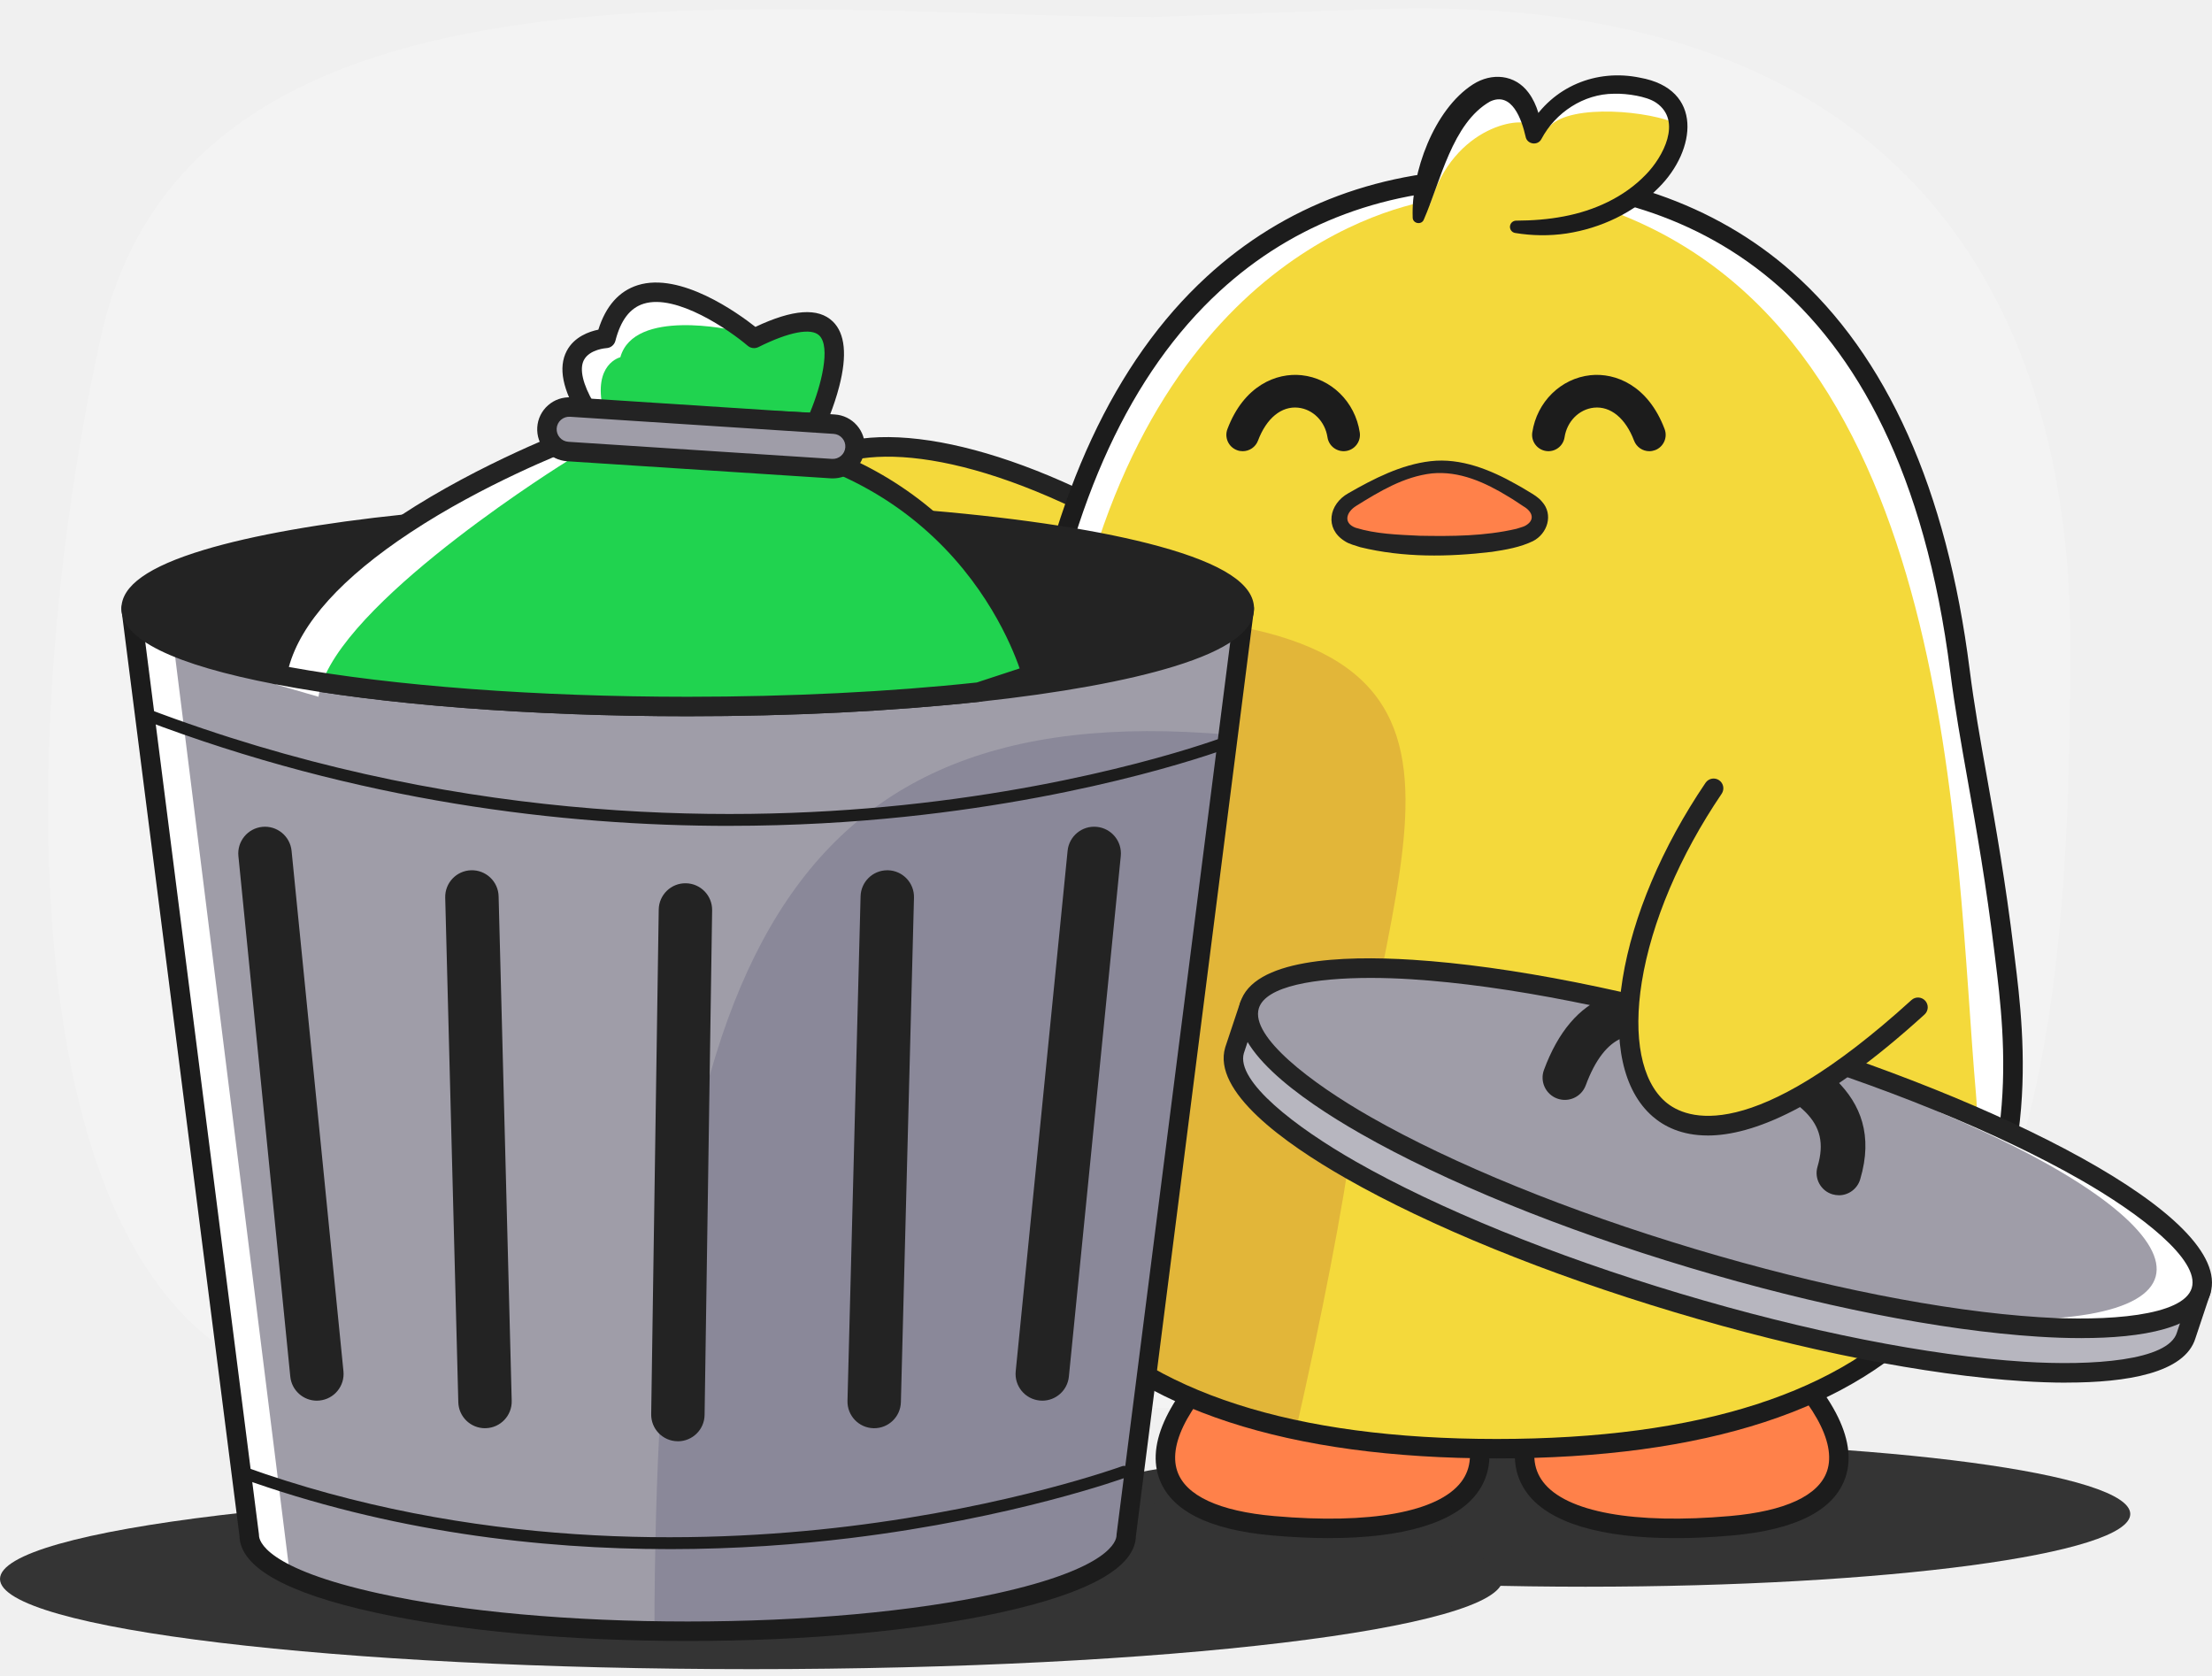
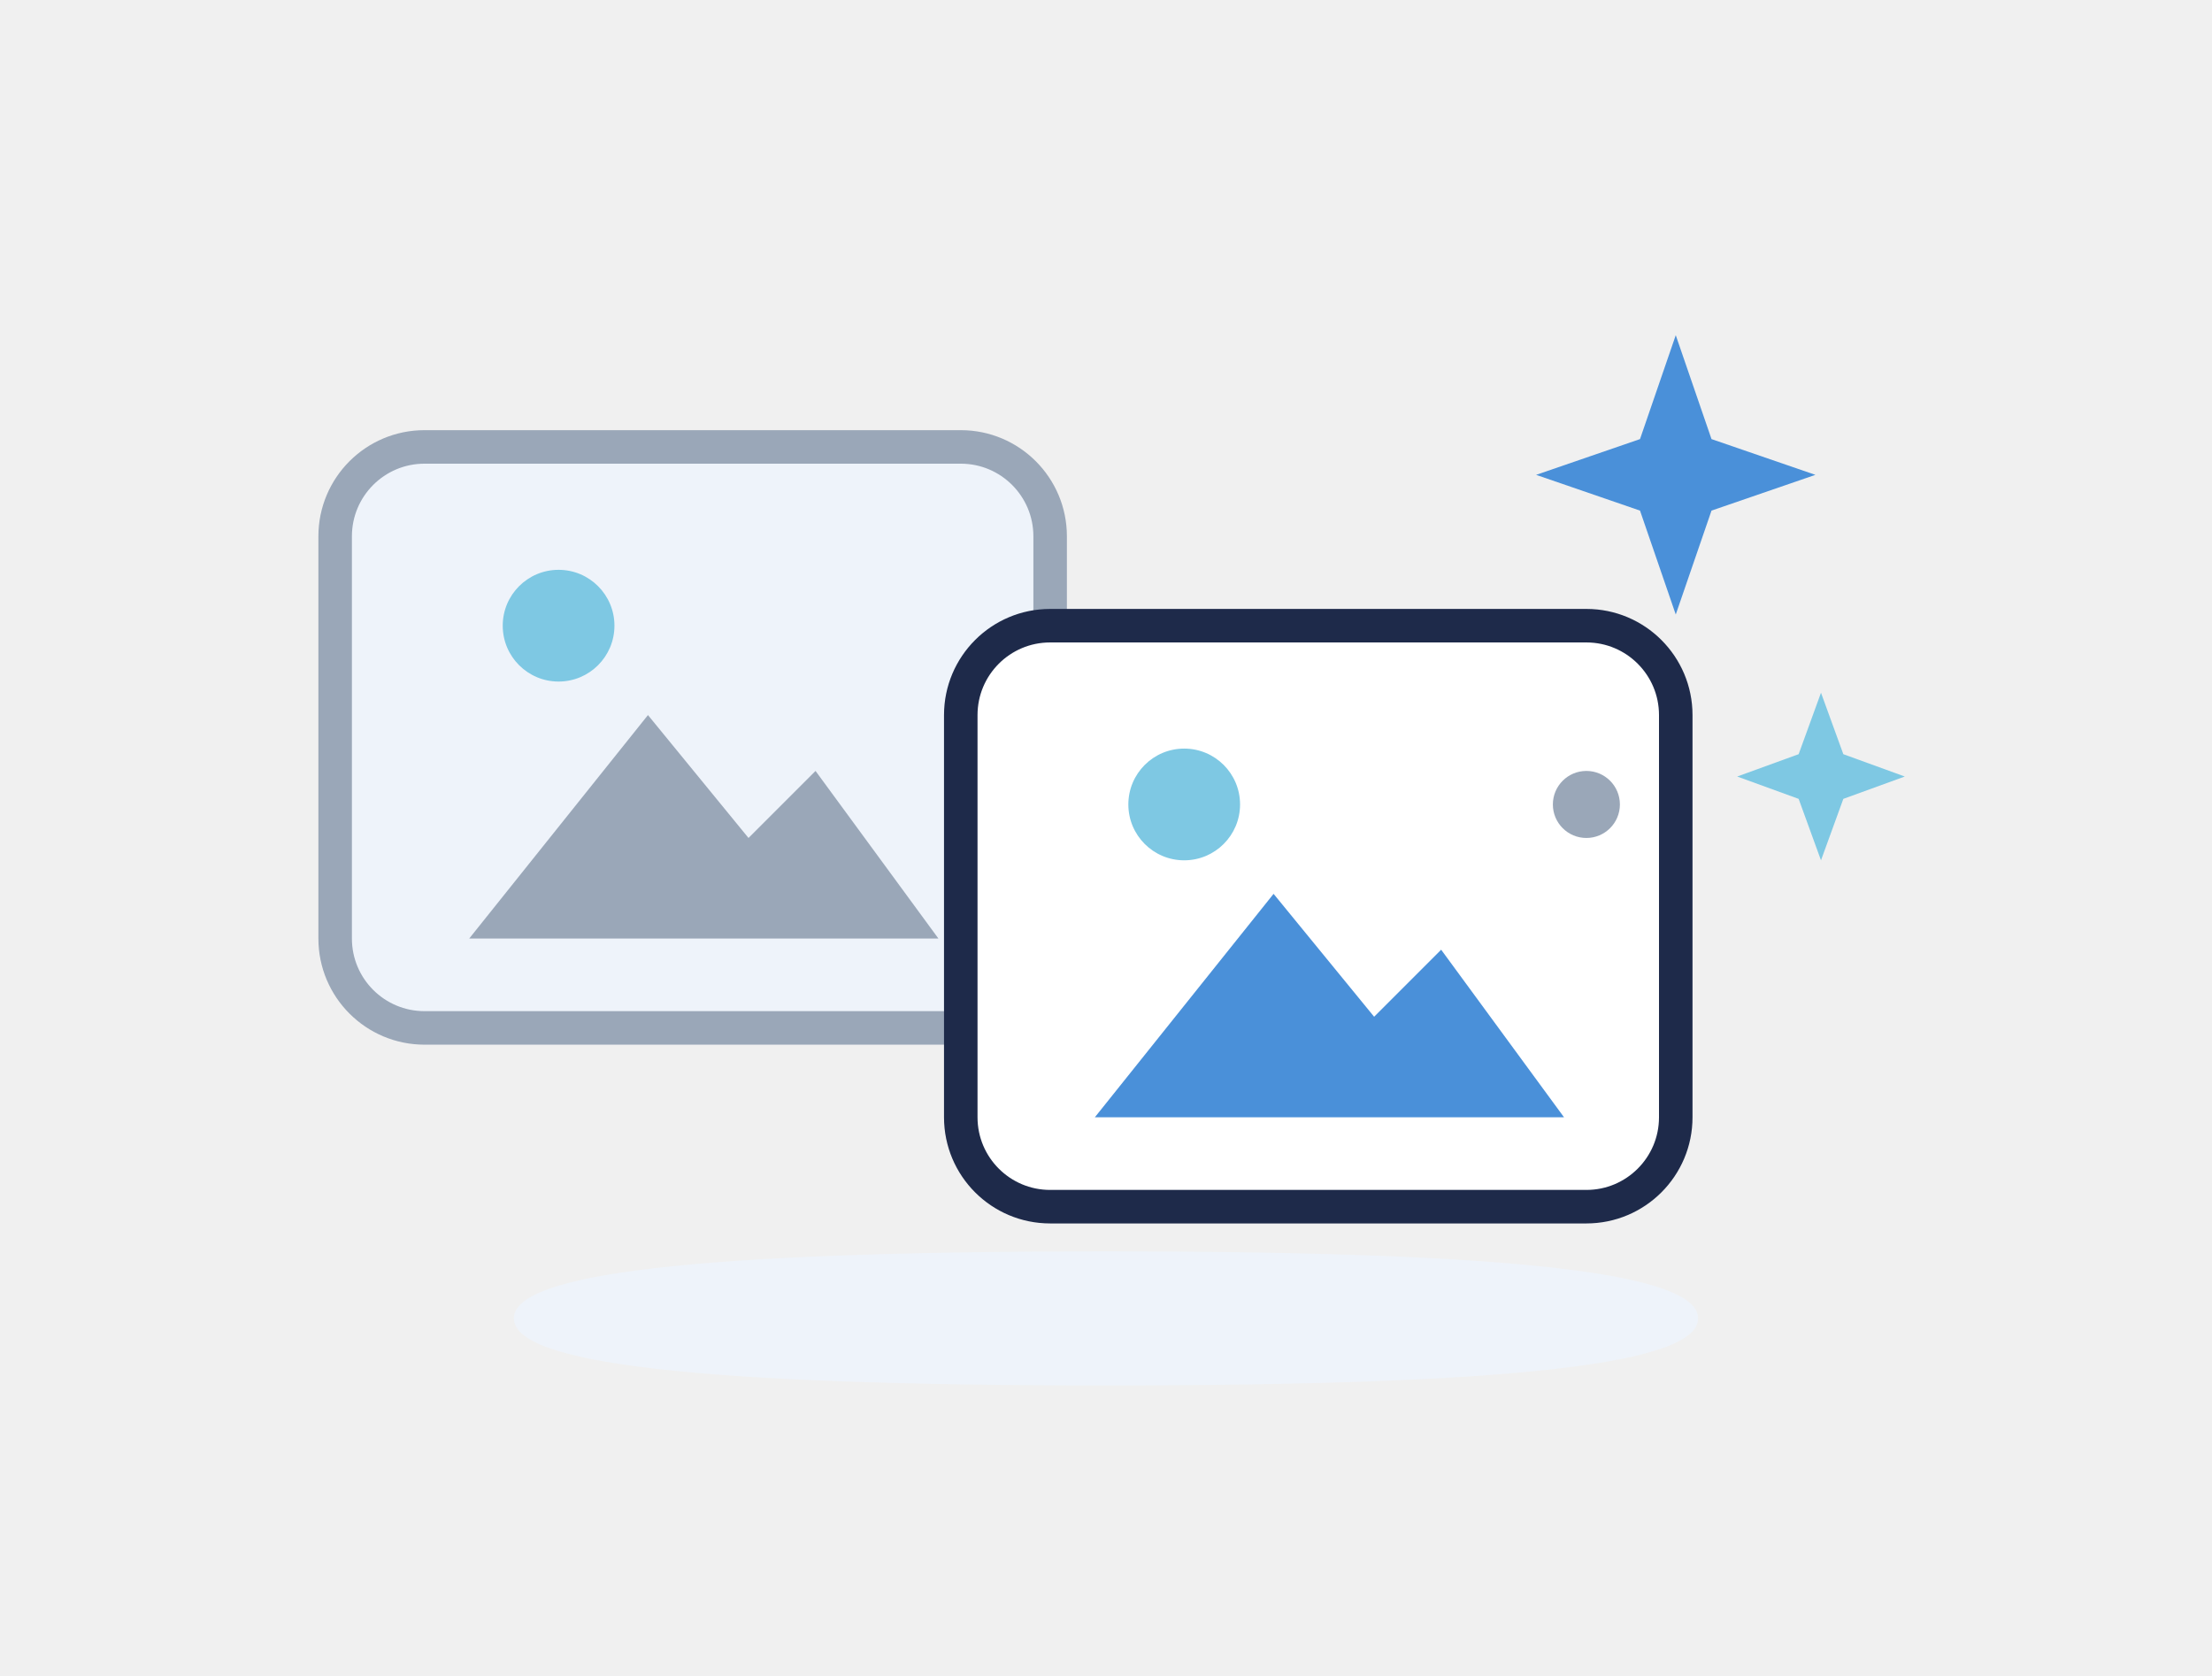
<svg xmlns="http://www.w3.org/2000/svg" width="198" height="150" viewBox="0 0 198 150" fill="none">
-   <path opacity="0.2" d="M103.208 1.519C70.059 1.519 17.083 -6.285 9.022 30.196C0.958 66.68 0.325 122.498 30.894 124.356C61.463 126.213 136.678 126.856 160.318 124.356C183.957 121.855 185.312 83.246 185.312 57.388C185.312 31.53 174.179 -0.973 123.125 0.817C107.034 1.383 103.21 1.519 103.21 1.519H103.208Z" fill="white" />
-   <path d="M141.928 142.014C168.856 142.014 190.684 139.1 190.684 135.504C190.684 131.909 168.856 128.995 141.928 128.995C115.001 128.995 93.172 131.909 93.172 135.504C93.172 139.1 115.001 142.014 141.928 142.014Z" fill="#343434" />
-   <path d="M67.254 149.392C104.397 149.392 134.508 145.779 134.508 141.321C134.508 136.864 104.397 133.251 67.254 133.251C30.11 133.251 0 136.864 0 141.321C0 145.779 30.11 149.392 67.254 149.392Z" fill="#343434" />
-   <path d="M111.039 120.086C101.394 128.801 101.925 135.497 113.988 136.559C126.051 137.622 134.713 135.151 131.923 127.605C129.159 120.086 111.039 120.086 111.039 120.086Z" fill="#FF814A" />
-   <path d="M118.989 137.665C117.408 137.665 115.71 137.585 113.909 137.428C108.141 136.921 104.71 135.165 103.722 132.21C102.595 128.852 104.923 124.436 110.452 119.438C110.612 119.294 110.822 119.212 111.037 119.212C111.802 119.212 129.801 119.305 132.739 127.303C133.675 129.829 133.483 131.982 132.173 133.698C130.186 136.299 125.584 137.662 118.989 137.662V137.665ZM111.369 120.963C106.642 125.299 104.514 129.088 105.375 131.657C106.113 133.86 109.118 135.258 114.063 135.691C122.635 136.445 128.733 135.335 130.789 132.643C131.727 131.416 131.828 129.869 131.105 127.908C128.778 121.574 113.803 121.011 111.372 120.963H111.369Z" fill="#1C1C1C" />
-   <path d="M157.878 120.086C167.523 128.801 166.992 135.497 154.929 136.559C142.866 137.622 134.204 135.151 136.994 127.605C139.757 120.086 157.878 120.086 157.878 120.086Z" fill="#FF814A" />
-   <path d="M149.927 137.665C143.332 137.665 138.73 136.302 136.743 133.701C135.433 131.984 135.241 129.832 136.177 127.303C139.115 119.305 157.114 119.215 157.879 119.215C158.094 119.215 158.304 119.295 158.464 119.441C163.993 124.436 166.321 128.852 165.194 132.213C164.203 135.168 160.775 136.921 155.007 137.431C153.205 137.591 151.508 137.668 149.927 137.668V137.665ZM157.547 120.963C155.116 121.011 140.141 121.574 137.813 127.906C137.088 129.867 137.192 131.416 138.13 132.641C140.186 135.332 146.281 136.446 154.855 135.688C159.8 135.253 162.803 133.858 163.544 131.655C164.405 129.088 162.277 125.297 157.55 120.961L157.547 120.963Z" fill="#1C1C1C" />
-   <path d="M100.616 46.805C80.29 35.603 65.318 38.709 71.74 52.832L100.616 46.805Z" fill="#F4D93B" />
-   <path d="M71.743 53.703C71.411 53.703 71.095 53.514 70.948 53.193C68.023 46.763 69.66 43.33 71.546 41.584C76.398 37.091 87.975 38.842 101.039 46.043C101.462 46.274 101.616 46.805 101.382 47.228C101.148 47.65 100.619 47.802 100.197 47.571C86.102 39.801 76.247 39.61 72.731 42.865C70.077 45.323 71.161 49.446 72.537 52.473C72.737 52.911 72.543 53.429 72.104 53.629C71.987 53.682 71.865 53.708 71.743 53.708V53.703Z" fill="#232323" />
-   <path d="M174.283 115.362C168.265 123.375 156.484 129.659 133.976 129.659C131.848 129.659 129.815 129.604 127.876 129.495C123.46 129.247 119.517 128.729 116.001 127.985C101.956 125.015 94.7 118.444 91.084 111.161C86.291 101.506 87.893 90.601 88.552 85.186C89.615 76.455 90.725 70.288 91.746 64.475C92.006 62.981 92.261 61.515 92.508 60.032C93.13 56.304 93.903 52.864 94.812 49.688C101.154 27.492 114.091 18.349 127.926 16.393C129.93 16.109 131.952 15.976 133.976 15.976C138.254 15.976 142.59 16.502 146.775 17.77C160.206 21.837 172.086 33.547 175.444 60.032C176.372 67.339 178.069 74.215 179.403 85.186C180.161 91.406 182.161 104.867 174.283 115.362Z" fill="#F4D93B" />
-   <path d="M129.171 17.769C129.171 17.769 107.25 19.526 97.889 49.717L95.294 51.195L94.805 49.688C101.147 27.491 114.084 18.349 127.919 16.393L129.171 17.769Z" fill="white" />
-   <path d="M174.284 115.362C175.424 110.515 177.432 104.298 176.872 97.908C174.932 75.855 175.277 30.154 144.047 18.819L146.776 17.77C160.207 21.837 172.086 33.547 175.445 60.032C176.372 67.339 178.07 74.215 179.404 85.186C180.161 91.406 182.162 104.867 174.284 115.362Z" fill="white" />
-   <path d="M121.074 101.628C120.253 107.898 118.297 117.926 116.001 127.986C101.956 125.015 94.7 118.444 91.084 111.161C86.291 101.506 87.893 90.601 88.552 85.186C89.615 76.455 90.725 70.288 91.746 64.475L94.368 54.973C137.813 54.333 124.794 73.198 121.074 101.628Z" fill="#E2B639" />
-   <path d="M133.974 130.53C115.279 130.53 101.954 126.178 94.366 117.596C84.976 106.973 86.745 92.649 87.596 85.768L87.681 85.079C88.685 76.822 89.713 70.973 90.707 65.317C91.034 63.454 91.342 61.695 91.645 59.888C94.267 44.156 99.767 32.343 107.996 24.778C114.979 18.356 123.72 15.102 133.974 15.102C144.227 15.102 153.445 18.205 160.382 24.321C168.906 31.838 174.265 43.816 176.306 59.923C176.707 63.095 177.267 66.252 177.863 69.594C178.636 73.949 179.513 78.883 180.264 85.079L180.349 85.768C181.2 92.652 182.972 106.973 173.579 117.596C165.994 126.178 152.666 130.53 133.971 130.53H133.974ZM133.974 16.847C124.172 16.847 115.829 19.948 109.176 26.064C101.242 33.361 95.923 44.836 93.364 60.178C93.061 61.993 92.753 63.754 92.423 65.62C91.432 71.252 90.409 77.079 89.41 85.292L89.325 85.986C88.507 92.615 86.801 106.41 95.67 116.446C102.911 124.637 115.797 128.79 133.971 128.79C152.145 128.79 165.032 124.637 172.272 116.446C181.141 106.41 179.438 92.615 178.617 85.986L178.532 85.295C177.785 79.144 176.914 74.234 176.143 69.903C175.546 66.539 174.982 63.361 174.573 60.146C170.035 24.361 149.988 16.85 133.971 16.85L133.974 16.847Z" fill="#1C1C1C" />
-   <path d="M135.676 20.304L126.961 19.563C127.338 17.414 127.864 15.556 128.483 13.994C131.411 6.592 136.401 5.829 137.307 12.121C137.307 12.121 140.036 6.161 147.21 7.88C149.187 8.356 150.143 9.602 150.228 11.132C150.454 15.131 144.726 21.078 135.676 20.304Z" fill="#F4D93B" />
-   <path d="M150.229 11.132C147.761 9.918 140.659 9.259 138.754 11.271C136.508 13.641 137.282 12.086 136.928 11.244C136.575 10.399 130.108 11.024 127.969 18.391L128.484 13.994C131.412 6.592 136.402 5.829 137.308 12.121C137.308 12.121 140.037 6.161 147.211 7.88C149.188 8.356 150.144 9.602 150.229 11.132Z" fill="white" />
-   <path d="M126.453 19.475C126.299 15.466 128.345 9.798 131.853 7.548C133.524 6.482 135.604 6.65 136.824 8.297C137.621 9.362 137.95 10.768 138.043 12.011L136.619 11.807C136.725 11.581 136.816 11.422 136.922 11.241C138.968 7.76 142.871 6.137 146.796 6.953C152.516 7.973 151.823 13.452 148.488 16.778C146.277 19.029 143.31 20.424 140.225 20.897C138.692 21.125 137.129 21.101 135.623 20.851C135.32 20.801 135.115 20.517 135.166 20.214C135.211 19.943 135.445 19.751 135.71 19.749C137.156 19.743 138.58 19.637 139.967 19.371C142.704 18.859 145.371 17.652 147.308 15.641C148.873 14.055 150.592 10.819 148.26 9.203C147.771 8.866 147.075 8.68 146.487 8.565C145.812 8.438 145.13 8.371 144.457 8.39C141.747 8.406 139.242 10.066 137.982 12.429C137.663 13.077 136.678 12.925 136.558 12.224C136.21 10.694 135.341 8.161 133.375 9.086C129.985 11.023 128.956 16.215 127.45 19.648C127.253 20.161 126.461 20.025 126.451 19.472L126.453 19.475Z" fill="#1C1C1C" />
-   <path d="M121.04 44.714C127.356 40.891 130.499 40.652 136.932 44.863C138.415 45.841 137.939 47.323 136.634 47.857C133.52 49.104 124.715 49.191 121.216 48.006C119.614 47.443 119.319 45.782 121.038 44.714H121.04Z" fill="#FF814A" />
-   <path d="M120.694 44.145C122.944 42.852 125.41 41.581 128.054 41.276C130.761 40.962 133.434 42.054 135.708 43.34C136.096 43.545 136.466 43.776 136.838 43.999C137.263 44.255 137.698 44.499 138.031 44.905C139.064 46.048 138.522 47.764 137.22 48.431C136.078 48.984 134.784 49.205 133.546 49.391C129.626 49.858 125.622 49.917 121.764 48.976C121.345 48.835 120.744 48.692 120.367 48.429C118.541 47.294 118.956 45.11 120.694 44.145ZM121.39 45.283C120.51 45.827 120.205 46.805 121.334 47.233C123.162 47.796 125.115 47.857 127.068 47.95C129.967 48.004 132.908 47.99 135.738 47.329C135.868 47.281 136.378 47.145 136.495 47.074C137.446 46.571 137.202 45.798 136.365 45.317C135.929 45.033 135.491 44.725 135.044 44.464C132.937 43.173 130.636 42.129 128.16 42.371C125.67 42.658 123.502 43.968 121.387 45.283H121.39Z" fill="#232323" />
-   <path d="M111.373 54.465L109.935 65.758L100.806 137.407C100.806 142.152 83.232 146 61.553 146C60.552 146 59.561 145.992 58.578 145.976C44.097 145.737 31.811 143.781 25.96 141.036C23.611 139.934 22.301 138.703 22.301 137.407L11.734 54.465H111.373Z" fill="#9F9DA8" />
-   <path d="M109.936 65.758L100.806 137.408C100.806 142.153 83.233 146 61.554 146C60.552 146 59.561 145.992 58.578 145.976C58.703 88.425 69.017 62.179 109.936 65.758Z" fill="#8A8899" />
-   <path d="M25.96 141.036C23.611 139.934 22.301 138.703 22.301 137.407L11.734 54.465H12.577L15.513 57.455L25.96 141.036Z" fill="white" />
-   <path d="M61.56 146.871C51.014 146.871 41.09 145.97 33.618 144.334C25.591 142.577 21.494 140.266 21.436 137.468L10.874 54.574C10.842 54.324 10.919 54.075 11.084 53.889C11.249 53.703 11.488 53.594 11.738 53.594H111.376C111.626 53.594 111.865 53.703 112.03 53.889C112.194 54.075 112.271 54.327 112.24 54.574L101.678 137.468C101.619 140.268 97.522 142.577 89.496 144.334C82.021 145.97 72.1 146.871 61.554 146.871H61.56ZM12.732 55.337L23.174 137.298C23.179 137.335 23.182 137.372 23.182 137.407C23.182 137.885 23.702 140.377 33.993 142.63C41.348 144.241 51.139 145.125 61.562 145.125C71.986 145.125 81.777 144.238 89.131 142.63C99.422 140.377 99.943 137.885 99.943 137.407C99.943 137.37 99.943 137.332 99.951 137.298L110.393 55.337H12.734H12.732Z" fill="#1C1C1C" />
-   <path d="M111.373 54.465C111.373 57.627 101.868 60.399 87.614 61.94C80.033 62.761 71.108 63.234 61.553 63.234C47.017 63.234 33.936 62.139 24.828 60.391C16.698 58.828 11.734 56.751 11.734 54.465C11.734 51.245 21.592 48.431 36.283 46.906C43.69 46.138 52.328 45.697 61.553 45.697C69.301 45.697 76.637 46.008 83.176 46.563C99.86 47.98 111.373 50.985 111.373 54.465Z" fill="#232323" />
-   <path d="M61.558 64.106C47.579 64.106 34.132 63.064 24.668 61.247C15.509 59.488 10.867 57.205 10.867 54.466C10.867 52.431 13.282 50.714 18.251 49.216C22.598 47.906 28.802 46.806 36.197 46.04C43.857 45.246 52.625 44.826 61.558 44.826C69.162 44.826 76.461 45.118 83.255 45.695C91.627 46.407 98.722 47.515 103.767 48.899C109.475 50.467 112.251 52.287 112.251 54.466C112.251 56.469 109.913 58.162 105.101 59.644C100.903 60.938 94.89 62.03 87.713 62.806C79.867 63.657 70.823 64.106 61.56 64.106H61.558ZM61.558 46.569C52.686 46.569 43.979 46.986 36.377 47.773C17.579 49.726 12.61 53.005 12.61 54.466C12.61 55.707 15.854 57.779 24.997 59.535C34.358 61.332 47.683 62.362 61.558 62.362C70.759 62.362 79.737 61.916 87.525 61.074C105.704 59.108 110.505 55.893 110.505 54.466C110.505 52.574 103.209 49.139 83.106 47.433C76.363 46.859 69.112 46.569 61.558 46.569Z" fill="#232323" />
-   <path d="M65.278 73.917C50.455 73.917 32.102 71.768 12.757 64.397C12.483 64.294 12.345 63.986 12.448 63.712C12.552 63.438 12.86 63.3 13.134 63.404C39.85 73.583 64.67 73.729 80.784 72.058C98.257 70.245 109.555 65.968 109.666 65.925C109.94 65.819 110.248 65.957 110.352 66.231C110.458 66.504 110.32 66.812 110.046 66.916C109.932 66.959 98.533 71.279 80.93 73.11C76.358 73.585 71.084 73.915 65.273 73.915L65.278 73.917Z" fill="#1C1C1C" />
-   <path d="M59.904 138.648C48.417 138.648 34.952 137.13 21.398 132.231C21.122 132.13 20.978 131.827 21.079 131.551C21.18 131.274 21.483 131.131 21.759 131.232C42.232 138.632 62.523 138.241 75.941 136.61C90.496 134.84 100.33 131.269 100.428 131.232C100.705 131.131 101.01 131.272 101.111 131.548C101.212 131.824 101.071 132.13 100.795 132.231C100.697 132.268 90.77 135.874 76.101 137.662C71.435 138.23 65.943 138.65 59.904 138.65V138.648Z" fill="#1C1C1C" />
-   <path d="M28.363 125.363C27.148 125.363 26.109 124.443 25.984 123.208L21.34 76.622C21.21 75.307 22.169 74.135 23.482 74.005C24.794 73.875 25.966 74.834 26.099 76.147L30.743 122.732C30.873 124.047 29.914 125.219 28.602 125.349C28.522 125.357 28.442 125.363 28.363 125.363Z" fill="#232323" />
-   <path d="M43.413 127.828C42.121 127.828 41.056 126.797 41.024 125.498L39.852 80.342C39.818 79.021 40.859 77.924 42.18 77.889C43.495 77.855 44.598 78.897 44.632 80.217L45.804 125.373C45.839 126.694 44.797 127.791 43.477 127.826C43.455 127.826 43.434 127.826 43.413 127.826V127.828Z" fill="#232323" />
-   <path d="M60.681 128.995C60.681 128.995 60.657 128.995 60.644 128.995C59.323 128.976 58.268 127.89 58.289 126.569L58.964 81.408C58.983 80.087 60.075 79.03 61.39 79.054C62.711 79.072 63.766 80.159 63.744 81.48L63.069 126.641C63.051 127.948 61.983 128.998 60.678 128.998L60.681 128.995Z" fill="#232323" />
-   <path d="M93.299 125.362C93.219 125.362 93.14 125.36 93.06 125.349C91.745 125.219 90.786 124.047 90.918 122.732L95.563 76.147C95.693 74.831 96.868 73.872 98.18 74.005C99.495 74.135 100.455 75.307 100.322 76.622L95.677 123.208C95.555 124.441 94.513 125.362 93.299 125.362Z" fill="#232323" />
-   <path d="M78.251 127.828C78.23 127.828 78.209 127.828 78.188 127.828C76.867 127.794 75.826 126.696 75.86 125.376L77.032 80.22C77.067 78.921 78.129 77.89 79.421 77.89C79.442 77.89 79.463 77.89 79.484 77.89C80.805 77.924 81.847 79.022 81.812 80.342L80.64 125.498C80.606 126.797 79.543 127.828 78.251 127.828Z" fill="#232323" />
-   <path d="M92.354 60.382L87.612 61.939C80.031 62.761 71.106 63.233 61.551 63.233C49.034 63.233 37.598 62.423 28.846 61.079C27.435 60.863 26.091 60.632 24.826 60.39L24.797 60.382C24.797 60.382 24.799 60.372 24.799 60.367C25.759 55.151 30.815 50.512 36.281 46.906C40.962 43.819 45.941 41.496 48.899 40.232C50.538 39.53 51.558 39.153 51.558 39.153L74.571 41.313C78.041 42.727 80.873 44.573 83.174 46.563C90.38 52.783 92.354 60.382 92.354 60.382Z" fill="#20D34F" />
-   <path d="M50.759 41.282C50.759 41.282 31.785 53.02 28.841 61.079C28.682 61.52 28.567 61.948 28.509 62.362L24.656 61.246L24.821 60.391L24.794 60.367C25.754 55.151 30.81 50.512 36.275 46.906C40.957 43.819 45.936 41.497 48.894 40.232L50.759 41.282Z" fill="white" />
-   <path d="M61.557 64.105C47.578 64.105 34.131 63.063 24.667 61.246C24.646 61.241 24.625 61.238 24.603 61.233L24.574 61.225C24.136 61.108 23.862 60.672 23.944 60.226C24.8 55.531 28.791 50.804 35.805 46.178C43.083 41.379 51.181 38.364 51.261 38.334C51.383 38.289 51.514 38.273 51.644 38.284L74.656 40.444C74.741 40.452 74.824 40.473 74.903 40.505C78.169 41.836 81.145 43.651 83.749 45.904C91.076 52.228 93.12 59.843 93.202 60.164C93.319 60.611 93.067 61.068 92.631 61.211L87.888 62.768C87.83 62.787 87.771 62.8 87.71 62.806C79.864 63.656 70.819 64.105 61.557 64.105ZM25.855 59.694C35.162 61.392 48.102 62.362 61.56 62.362C70.726 62.362 79.67 61.921 87.434 61.084L91.27 59.824C90.558 57.77 88.191 52.039 82.611 47.225C80.183 45.123 77.409 43.425 74.367 42.171L51.684 40.043C50.456 40.513 43.272 43.348 36.767 47.637C30.605 51.702 26.939 55.754 25.855 59.697V59.694Z" fill="#232323" />
-   <path d="M73.066 37.825L52.655 36.929C52.201 36.201 51.868 35.553 51.64 34.976C49.87 30.494 54.249 30.287 54.249 30.287C55.676 24.739 60.118 25.809 63.469 27.576C65.735 28.772 67.502 30.287 67.502 30.287C79.225 24.441 73.066 37.825 73.066 37.825Z" fill="#20D34F" />
-   <path d="M65.789 29.59C65.523 29.532 56.755 27.563 55.527 31.976C55.527 31.976 53.053 32.545 53.983 36.621L51.64 34.976C49.87 30.494 54.249 30.287 54.249 30.287C55.676 24.739 60.118 25.809 63.469 27.576L65.789 29.59Z" fill="white" />
-   <path d="M73.06 38.696C73.06 38.696 73.033 38.696 73.023 38.696L52.611 37.801C52.325 37.787 52.062 37.636 51.91 37.391C50.353 34.899 49.955 32.888 50.725 31.416C51.397 30.13 52.755 29.67 53.56 29.505C54.227 27.39 55.409 26.054 57.083 25.525C60.925 24.314 66.075 28.041 67.618 29.258C70.977 27.672 73.246 27.515 74.548 28.775C75.648 29.843 75.842 31.796 75.122 34.583C74.63 36.491 73.884 38.119 73.852 38.188C73.708 38.499 73.4 38.696 73.06 38.696ZM53.154 36.079L72.502 36.926C73.525 34.49 74.375 31.036 73.334 30.026C72.608 29.322 70.623 29.702 67.887 31.065C67.573 31.222 67.196 31.174 66.93 30.948C65.336 29.585 60.553 26.256 57.604 27.188C56.385 27.574 55.561 28.658 55.085 30.504C54.989 30.874 54.665 31.139 54.283 31.158C54.272 31.158 52.768 31.256 52.263 32.231C51.849 33.031 52.165 34.389 53.151 36.079H53.154Z" fill="#232323" />
-   <path d="M74.68 37.962L51.082 36.432C49.984 36.361 49.036 37.193 48.965 38.291C48.894 39.39 49.726 40.338 50.824 40.409L74.422 41.939C75.521 42.01 76.469 41.178 76.54 40.079C76.611 38.981 75.778 38.033 74.68 37.962Z" fill="#9F9DA8" />
-   <path d="M74.55 42.817C74.487 42.817 74.425 42.817 74.362 42.812L50.765 41.282C50.002 41.231 49.303 40.888 48.798 40.314C48.294 39.74 48.044 39.002 48.092 38.239C48.142 37.477 48.485 36.778 49.059 36.273C49.636 35.768 50.371 35.519 51.134 35.566L74.731 37.097C75.494 37.147 76.192 37.49 76.697 38.064C77.202 38.638 77.452 39.377 77.404 40.139C77.353 40.902 77.011 41.6 76.437 42.105C75.911 42.568 75.246 42.817 74.55 42.817ZM74.473 41.072C74.773 41.09 75.061 40.992 75.286 40.795C75.512 40.599 75.645 40.325 75.666 40.025C75.685 39.725 75.587 39.438 75.39 39.212C75.193 38.986 74.92 38.853 74.619 38.832L51.022 37.301C50.722 37.283 50.435 37.381 50.209 37.578C49.983 37.774 49.851 38.048 49.829 38.348C49.811 38.648 49.909 38.935 50.106 39.161C50.302 39.387 50.576 39.52 50.876 39.541L74.473 41.072Z" fill="#232323" />
-   <path d="M111.235 40.383C111.062 40.383 110.889 40.354 110.719 40.288C109.964 40.003 109.582 39.158 109.869 38.404C111.349 34.487 114.266 33.345 116.506 33.581C119.158 33.863 121.299 35.967 121.714 38.701C121.836 39.498 121.286 40.245 120.489 40.365C119.692 40.484 118.945 39.937 118.826 39.14C118.61 37.718 117.532 36.629 116.201 36.488C114.705 36.329 113.36 37.431 112.606 39.437C112.385 40.022 111.83 40.383 111.237 40.383H111.235Z" fill="#1C1C1C" />
-   <path d="M147.634 40.383C147.044 40.383 146.489 40.022 146.266 39.437C145.509 37.434 144.164 36.331 142.671 36.488C141.34 36.629 140.261 37.718 140.046 39.14C139.924 39.937 139.18 40.487 138.383 40.365C137.585 40.242 137.035 39.498 137.158 38.701C137.572 35.967 139.714 33.863 142.365 33.581C144.603 33.345 147.523 34.487 149.003 38.404C149.287 39.158 148.907 40.003 148.152 40.288C147.982 40.351 147.807 40.383 147.637 40.383H147.634Z" fill="#1C1C1C" />
-   <path d="M193.199 114.384C187.58 108.953 173.386 102.09 156.054 96.898C138.723 91.706 123.094 89.634 115.415 91.079L111.839 90.008L110.51 93.994C108.879 99.438 126.625 109.561 150.148 116.61C173.67 123.657 194.06 124.959 195.692 119.515L197.02 115.529L193.197 114.384H193.199Z" fill="#B7B6BF" />
-   <path d="M184.999 123.75C183.675 123.75 182.344 123.699 181.072 123.617C172.404 123.064 161.333 120.872 149.897 117.445C138.458 114.017 128.006 109.761 120.462 105.456C114.891 102.278 108.498 97.666 109.672 93.741C109.672 93.733 109.677 93.725 109.68 93.715L111.009 89.729C111.157 89.283 111.633 89.033 112.085 89.169L115.459 90.181C123.571 88.746 139.55 91.042 156.3 96.061C173.047 101.077 187.658 107.948 193.645 113.605L197.266 114.689C197.492 114.756 197.681 114.913 197.79 115.122C197.898 115.332 197.917 115.577 197.843 115.8L196.517 119.775C195.563 122.908 190.326 123.744 184.993 123.744L184.999 123.75ZM111.341 94.257C110.605 96.778 116.014 100.913 121.328 103.944C128.76 108.185 139.083 112.386 150.399 115.776C161.715 119.166 172.646 121.332 181.186 121.877C187.3 122.267 194.102 121.786 194.859 119.265C194.859 119.257 194.864 119.249 194.867 119.238L195.911 116.106L192.951 115.218C192.818 115.178 192.696 115.106 192.595 115.011C186.893 109.503 172.455 102.722 155.806 97.732C139.157 92.745 123.369 90.468 115.579 91.935C115.443 91.961 115.302 91.953 115.167 91.913L112.401 91.084L111.343 94.254L111.341 94.257Z" fill="#232323" />
-   <path d="M197.02 115.529C195.981 119.004 187.295 119.73 175.033 117.968C168.085 116.972 159.984 115.173 151.476 112.625C127.956 105.578 110.207 95.452 111.838 90.008C113.47 84.564 133.86 85.866 157.382 92.912C164.179 94.95 170.492 97.243 175.997 99.605C189.543 105.422 198.181 111.66 197.02 115.529Z" fill="#9F9DA8" />
-   <path d="M197.017 115.529C195.979 119.004 187.293 119.73 175.031 117.968C175.326 117.979 175.636 117.995 175.961 118.011C200.565 119.249 197.589 109.599 173.492 99.497L175.995 99.606C189.541 105.422 198.179 111.66 197.017 115.529Z" fill="white" />
-   <path d="M186.335 119.764C185.011 119.764 183.68 119.714 182.408 119.631C173.74 119.078 162.668 116.886 151.233 113.459C139.794 110.031 129.342 105.775 121.798 101.47C116.226 98.293 109.834 93.68 111.008 89.756C112.182 85.834 120.063 85.496 126.461 85.903C135.128 86.456 146.2 88.648 157.636 92.075C178.688 98.383 199.939 108.833 197.858 115.776C196.917 118.919 191.67 119.761 186.332 119.761L186.335 119.764ZM122.696 87.526C117.783 87.526 113.282 88.236 112.677 90.258C111.922 92.779 117.34 96.922 122.659 99.956C130.091 104.197 140.413 108.397 151.73 111.788C163.043 115.178 173.977 117.343 182.516 117.888C188.63 118.279 195.432 117.798 196.189 115.276C196.944 112.755 191.526 108.612 186.207 105.578C178.775 101.338 168.453 97.137 157.137 93.746C145.82 90.356 134.887 88.191 126.35 87.646C125.141 87.569 123.905 87.526 122.696 87.526Z" fill="#232323" />
-   <path d="M164.6 106.976C164.412 106.976 164.22 106.949 164.029 106.894C162.974 106.58 162.374 105.469 162.69 104.415C163.928 100.264 161.157 98.479 154.99 95.654C154.06 95.229 153.098 94.788 152.203 94.334C149.086 92.75 146.803 92.277 145.228 92.896C143.897 93.417 142.791 94.847 141.941 97.142C141.558 98.173 140.413 98.702 139.38 98.319C138.349 97.937 137.82 96.792 138.203 95.758C139.465 92.349 141.341 90.136 143.777 89.185C147.369 87.779 151.339 89.424 154.009 90.781C154.833 91.199 155.715 91.605 156.65 92.033C161.808 94.395 168.87 97.631 166.508 105.554C166.25 106.418 165.458 106.979 164.6 106.979V106.976Z" fill="#232323" />
-   <path d="M153.389 70.554C139.259 91.385 144.509 114.857 171.688 90.149L153.389 70.554Z" fill="#F4D93B" />
-   <path d="M152.855 101.628C150.517 101.628 148.944 100.804 147.929 99.922C145.285 97.629 144.331 93.253 145.243 87.601C146.144 82.024 148.779 75.796 152.667 70.062C152.938 69.664 153.48 69.56 153.878 69.831C154.277 70.102 154.38 70.644 154.109 71.043C150.36 76.569 147.823 82.548 146.962 87.88C146.162 92.841 146.93 96.749 149.069 98.607C150.918 100.212 156.766 102.534 171.098 89.507C171.454 89.182 172.007 89.209 172.328 89.565C172.653 89.921 172.626 90.474 172.27 90.798C162.957 99.263 156.811 101.63 152.852 101.63L152.855 101.628Z" fill="#232323" />
+   <rect x="30" y="40" width="64" height="52" rx="8" fill="#EEF3FA" stroke="#9AA7B8" stroke-width="3" />
+   <circle cx="50" cy="56" r="5" fill="#7EC8E3" />
+   <path d="M42 84L58 64L67 75L73 69L84 84Z" fill="#9AA7B8" />
+   <rect x="86" y="56" width="64" height="52" rx="8" fill="#ffffff" stroke="#1E2A4A" stroke-width="3" />
+   <circle cx="106" cy="72" r="5" fill="#7EC8E3" />
+   <path d="M98 100L114 80L123 91L129 85L140 100Z" fill="#4A90D9" />
+   <path d="M150 30L153.2 39.3L162.5 42.5L153.2 45.7L150 55L146.8 45.7L137.5 42.5L146.8 39.3Z" fill="#4A90D9" />
+   <path d="M163 62L165 67.5L170.5 69.5L165 71.5L163 77L161 71.5L155.5 69.5L161 67.5Z" fill="#7EC8E3" />
+   <circle cx="142" cy="72" r="3" fill="#9AA7B8" />
+   <path d="M46 118C46 114 62 112 99 112C136 112 152 114 152 118C152 122 136 124 99 124C62 124 46 122 46 118Z" fill="#EEF3FA" />
</svg>
